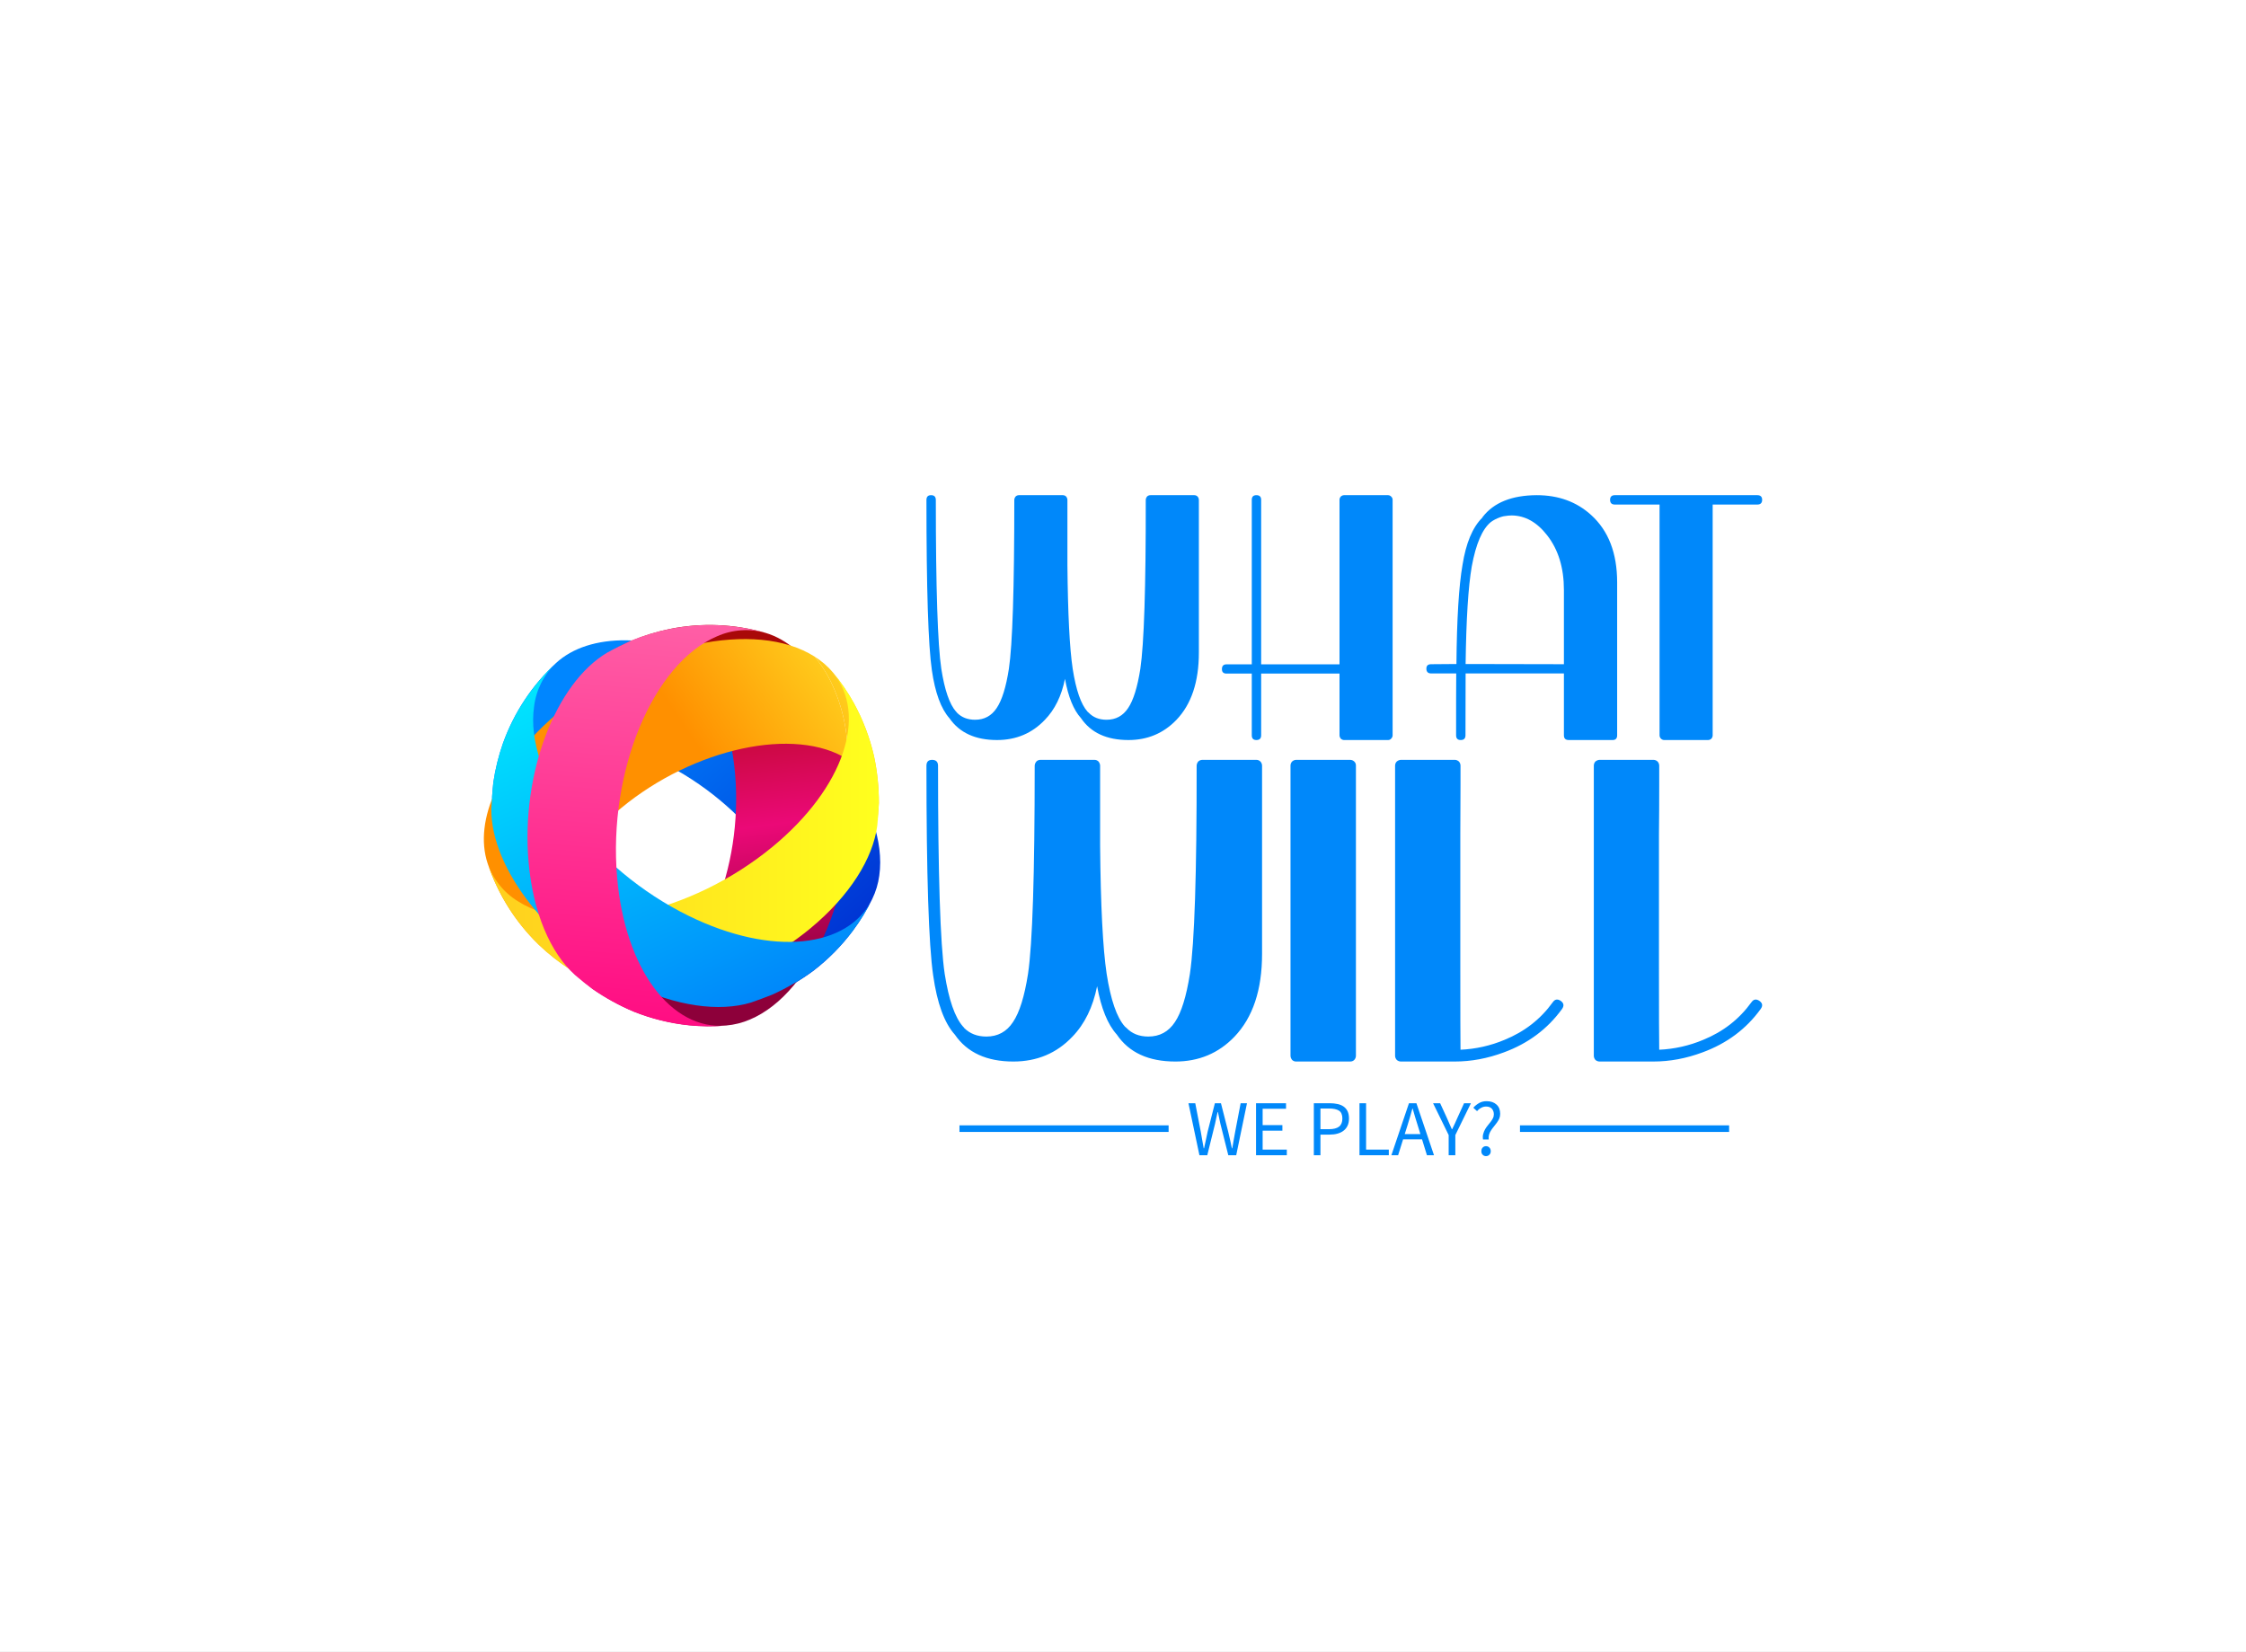
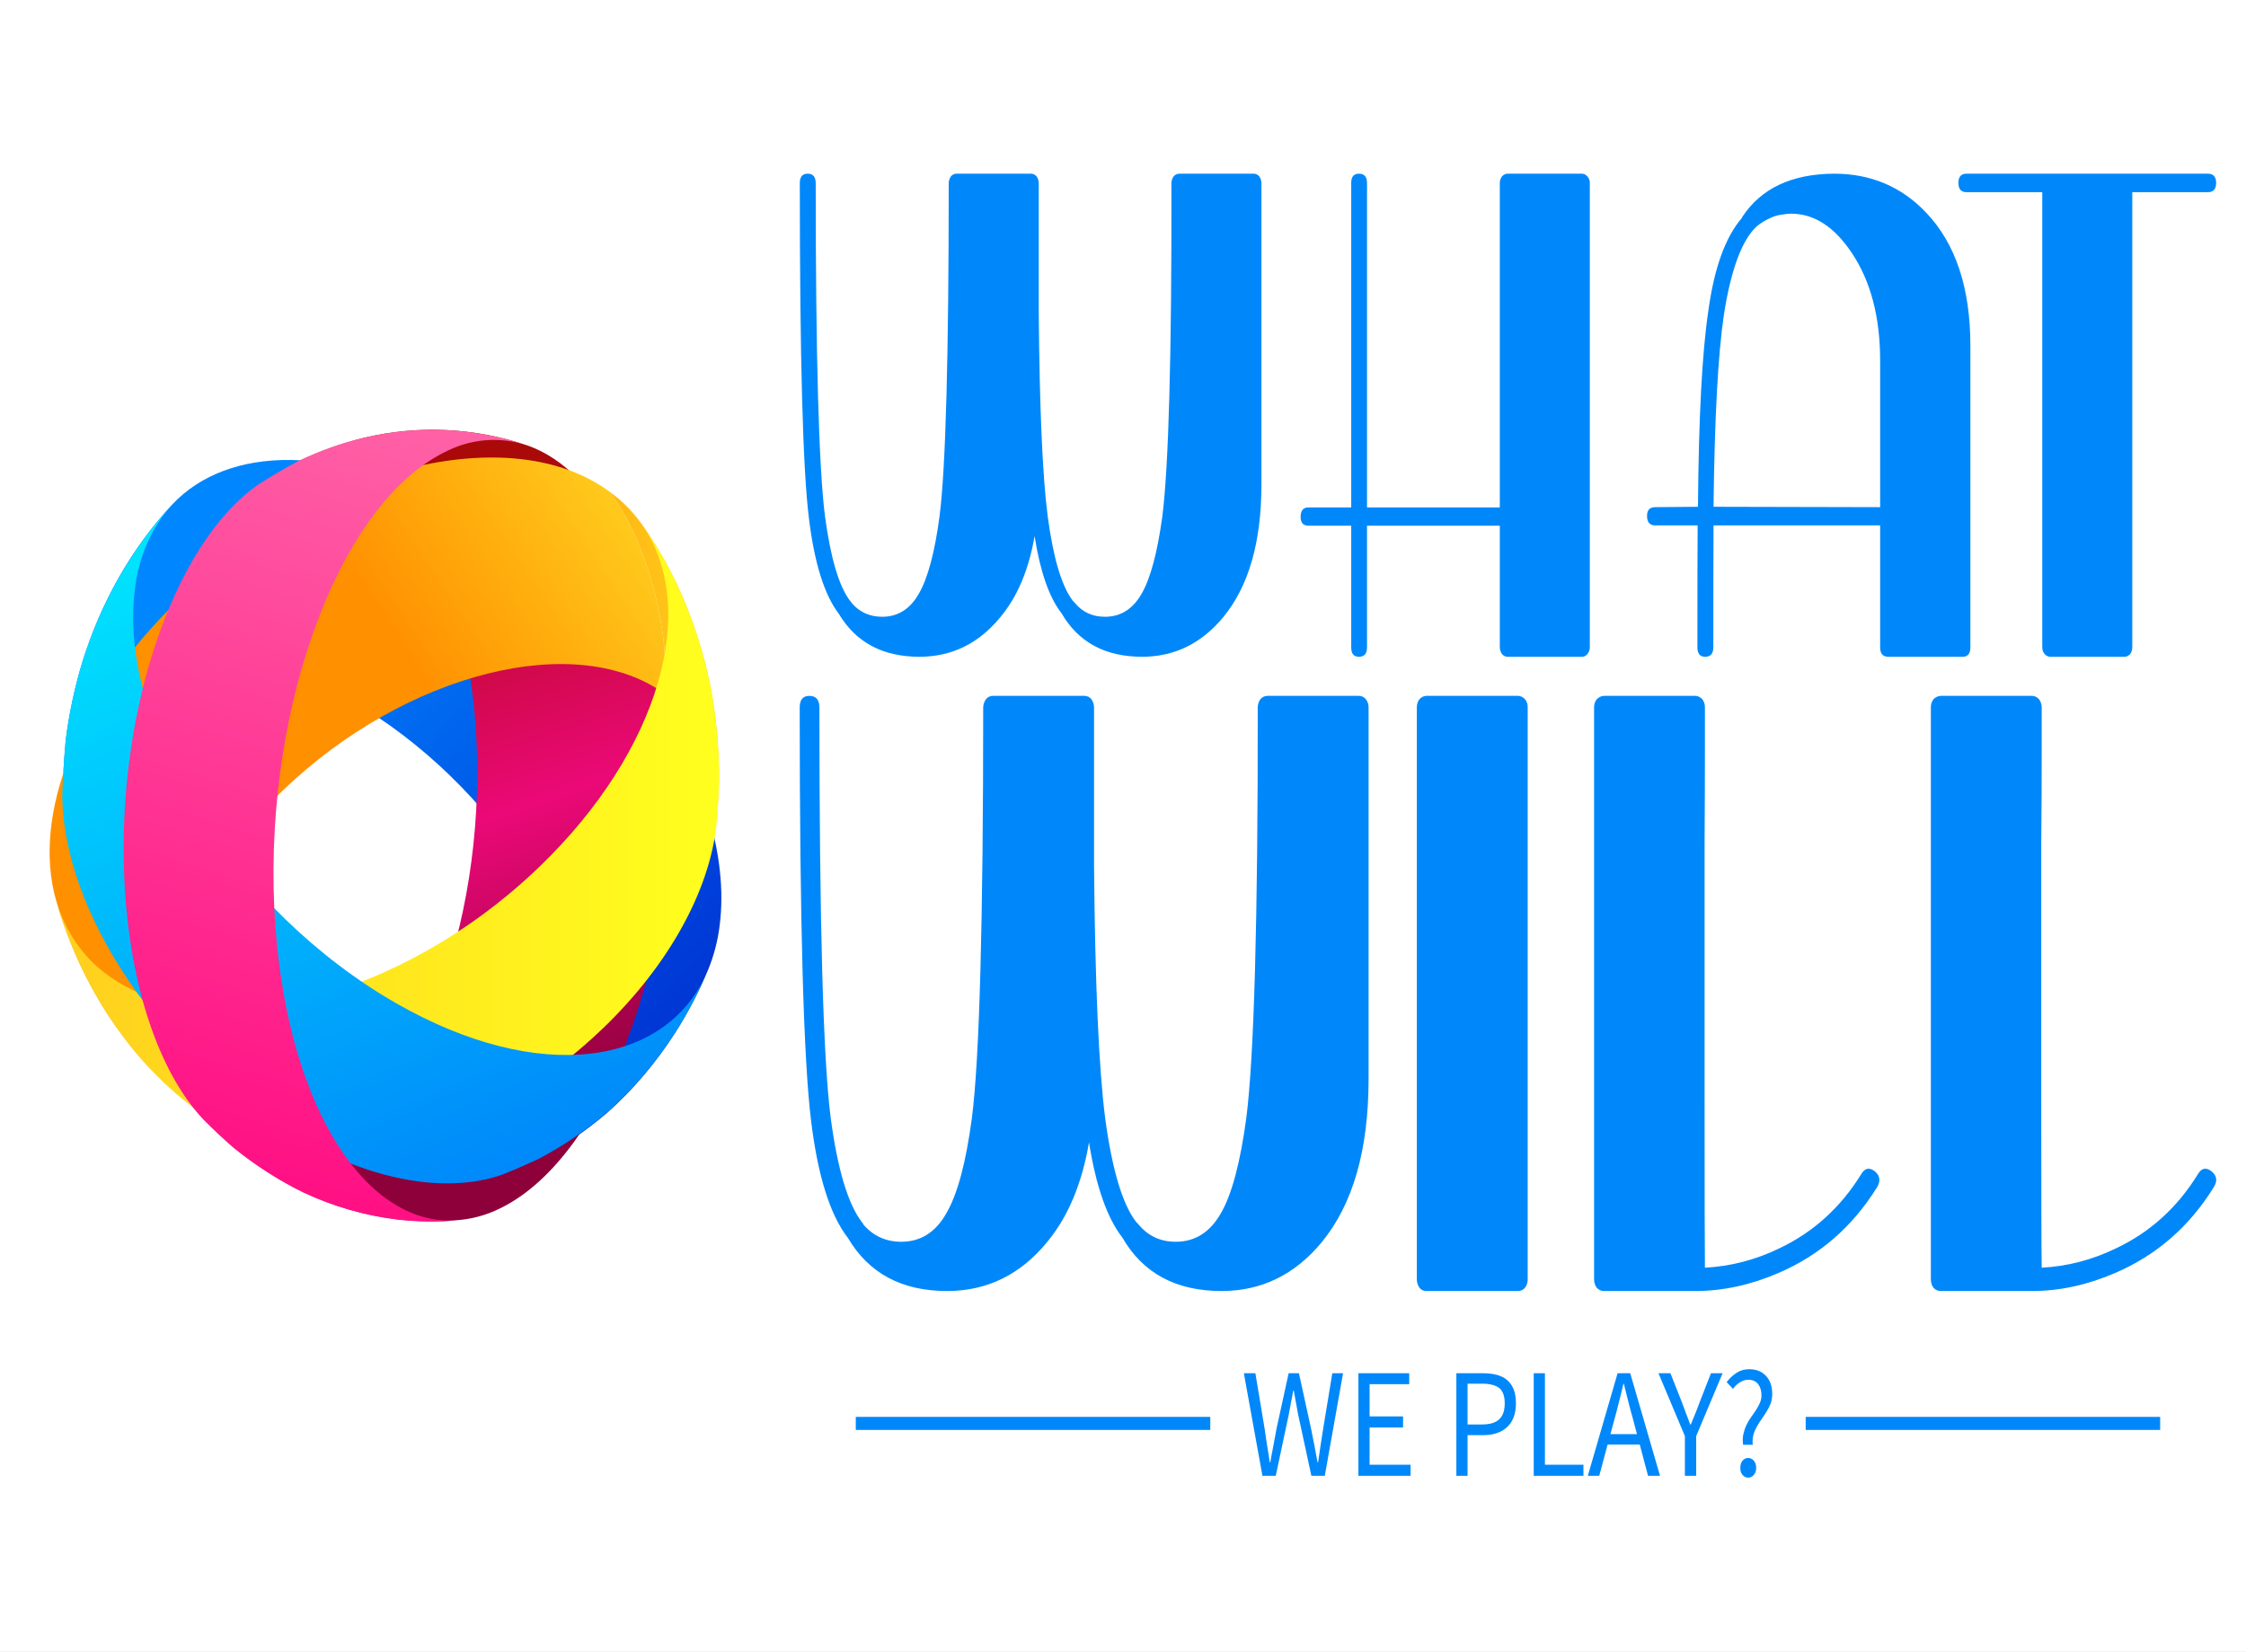
- <svg xmlns="http://www.w3.org/2000/svg" color-interpolation-filters="sRGB" style="margin:auto" version="1.0" viewBox="0 0 340 250">
-   <rect width="100%" height="100%" fill="#fff" class="background" />
-   <g fill="#0088fa" class="icon-text-wrapper icon-svg-group iconsvg">
-     <g class="iconsvg-imagesvg" transform="translate(73.245 94.618)">
-       <path fill="none" d="M0 0h60v60.764H0z" class="image-rect" />
-       <svg width="60" height="60.764" class="image-svg-svg primary" style="overflow:visible">
-         <svg viewBox="0.003 -0.006 100.151 101.425">
-           <defs>
-             <linearGradient id="a" x1="85.6" x2="28.38" y1="83.03" y2="19.83" gradientUnits="userSpaceOnUse">
-               <stop offset="0" stop-color="#0035d4" />
-               <stop offset="1" stop-color="#0086ff" />
-             </linearGradient>
-             <linearGradient id="b" x1="50.48" x2="61.59" y1="9.61" y2="92.36" gradientUnits="userSpaceOnUse">
-               <stop offset="0" stop-color="#a90908" />
-               <stop offset=".52" stop-color="#eb0977" />
-               <stop offset="1" stop-color="#8d003a" />
-             </linearGradient>
-             <linearGradient id="c" x1="89.79" x2="55.71" y1="10.89" y2="34.02" gradientUnits="userSpaceOnUse">
-               <stop offset="0" stop-color="#ffcf1e" />
-               <stop offset=".99" stop-color="#ff9000" />
-             </linearGradient>
-             <linearGradient id="d" x1="98.9" x2="64.81" y1="24.31" y2="47.43" gradientUnits="userSpaceOnUse">
-               <stop offset="0" stop-color="#ffcf1e" />
-               <stop offset=".99" stop-color="#ff9000" />
-             </linearGradient>
-             <linearGradient id="e" x1=".95" x2="99.82" y1="52.43" y2="52.43" gradientUnits="userSpaceOnUse">
-               <stop offset="0" stop-color="#ffcf1e" />
-               <stop offset="1" stop-color="#ffff1e" />
-             </linearGradient>
-             <linearGradient id="f" x1="54.93" x2="153.8" y1="480.58" y2="480.58" gradientTransform="rotate(65.66 407.613 220.537)" gradientUnits="userSpaceOnUse">
-               <stop offset="0" stop-color="#00e8fe" />
-               <stop offset="1" stop-color="#0088fa" />
-             </linearGradient>
-             <linearGradient id="g" x1="34.2" x2="43.91" y1="105" y2="-5.46" gradientUnits="userSpaceOnUse">
-               <stop offset="0" stop-color="#ff0981" />
-               <stop offset="1" stop-color="#ff62a7" />
-             </linearGradient>
-           </defs>
-           <path fill="url(#a)" d="M60.78 10.43C43 1.72 26.61 1.91 18.24 9.61a50.87 50.87 0 0 0-13.4 20.25 53.39 53.39 0 0 0-2.44 9.89C2.25 41.2 2.1 43 2 44.66c0-.35.06-.7.11-1 2.21-15.49 21.36-19.53 42.78-9s37 31.56 34.79 47.05c-1 7.05-5.52 11.73-12.17 13.75 1.62-.56 3.79-1.33 5.38-2a55.83 55.83 0 0 0 10.28-6 51.92 51.92 0 0 0 10.1-10.23 50.64 50.64 0 0 0 4.88-8 19.46 19.46 0 0 0 1.77-5.88c2.48-17.41-15.04-41.11-39.14-52.92z" />
-           <path fill="url(#b)" d="M92.39 38.95C90.72 19.22 82.13 5.26 71.22 2A50.91 50.91 0 0 0 47 1a53.21 53.21 0 0 0-9.73 3c-1.33.62-3 1.41-4.43 2.18.31-.15.63-.31.95-.44C48.16-.38 61.48 14 63.5 37.74s-8 48-22.45 54c-6.57 2.77-12.9 1.3-18-3.37 1.32 1.1 3.09 2.56 4.47 3.59a55.88 55.88 0 0 0 10.43 5.73 51.91 51.91 0 0 0 13.93 3.44 50.51 50.51 0 0 0 9.36.08 19.46 19.46 0 0 0 6-1.51c16.11-6.8 27.42-34.01 25.15-60.75z" />
-           <path fill="url(#c)" d="M91.9 33.94A41.9 41.9 0 0 0 87 13a33.43 33.43 0 0 0-3.4-5C68.74-1.49 39.93 4.71 19.23 21.8 4 34.41-2.62 49.42.95 60.22a50.86 50.86 0 0 0 12.93 20.55 53.48 53.48 0 0 0 8 6.3c1.76 1 4.15 2.35 6 3.26a21.53 21.53 0 0 1-2.57-1.39c-13.2-8.39-9-27.51 9.41-42.7s43.98-20.7 57.18-12.3z" />
-           <path fill="url(#d)" d="M87 13a41.9 41.9 0 0 1 4.9 20.94c6 3.82 8.41 9.87 7.51 16.75.15-1.71.35-4 .41-5.72a55.8 55.8 0 0 0-1.23-11.84 51.91 51.91 0 0 0-5.1-13.41A50.65 50.65 0 0 0 88.22 12a19.49 19.49 0 0 0-4.63-4A33.43 33.43 0 0 1 87 13z" />
-           <path fill="url(#e)" d="M93.48 19.73a52.1 52.1 0 0 1 5.1 13.41A57.11 57.11 0 0 1 99.82 45c-.09 1.72-.22 4-.41 5.72-1.08 8.24-6.9 17.68-16.91 25.95-17.26 14.26-40.89 20-54.64 13.69-1.82-.92-4.22-2.22-6-3.26a53.18 53.18 0 0 1-8-6.3 51.22 51.22 0 0 1-9.14-11.98 50.68 50.68 0 0 1-3.77-8.6 18 18 0 0 0 7.71 9.62C23.5 79.28 52.32 73.08 73 56c18.14-15 24-33.33 15.22-44a51.75 51.75 0 0 1 5.26 7.73z" />
-           <path fill="url(#f)" d="M93.27 77.23a52.05 52.05 0 0 1-10.11 10.18 57.16 57.16 0 0 1-10.28 6c-1.6.63-3.74 1.45-5.38 2-8 2.41-18.94 1-30.61-4.71-20.11-9.85-35.07-29-35-44.14.09-2 .28-4.76.51-6.79a53.17 53.17 0 0 1 2.44-9.89A51.18 51.18 0 0 1 12 16.59a50.59 50.59 0 0 1 6.29-7 18 18 0 0 0-5.59 11C10.17 38 27.7 61.71 51.8 73.52c21.11 10.34 40.26 8.14 46.36-4.28a51.73 51.73 0 0 1-4.89 7.99z" />
-           <path fill="url(#g)" d="M51.82 101.17a52.05 52.05 0 0 1-13.93-3.44A57.17 57.17 0 0 1 27.46 92c-1.36-1-3.17-2.46-4.47-3.59-6.15-5.58-10.6-15.73-11.7-28.68C9.4 37.42 18.14 14.74 31.14 7c1.8-1 4.22-2.21 6.08-3.06A53.05 53.05 0 0 1 47 1a51.14 51.14 0 0 1 15-.76A50.5 50.5 0 0 1 71.22 2a18 18 0 0 0-12.3.86C42.71 9.73 31.4 36.95 33.67 63.69c2 23.42 13.73 38.71 27.51 37.55a51.59 51.59 0 0 1-9.36-.07z" />
-         </svg>
-       </svg>
-     </g>
-     <g>
-       <g class="tp-name iconsvg-namesvg" data-gra="path-name">
-         <path d="M170.825 112.037c2.89 0 5.31-1.02 7.26-3.05 2.26-2.36 3.4-5.75 3.4-10.18v-23.11c0-.2-.07-.38-.2-.53-.14-.13-.3-.2-.5-.2h-6.62c-.21 0-.39.07-.52.2-.13.17-.2.34-.2.53.02 13.24-.26 21.76-.82 25.56-.44 2.78-1.05 4.76-1.85 5.94-.78 1.18-1.87 1.77-3.27 1.77-1.12 0-2.02-.36-2.7-1.07-.05-.05-.11-.1-.17-.15-1-1.12-1.75-3.28-2.25-6.49-.47-3.13-.73-8.37-.8-15.73v-9.83a.8.8 0 0 0-.2-.53c-.13-.13-.3-.2-.5-.2h-6.64c-.2 0-.36.07-.5.2-.13.17-.2.34-.2.53 0 13.36-.27 21.88-.82 25.56-.43 2.78-1.05 4.76-1.85 5.94-.78 1.18-1.87 1.77-3.27 1.77-1.11 0-2.02-.35-2.72-1.05a.404.404 0 0 0-.15-.17c-1-1.13-1.74-3.3-2.24-6.49-.55-3.68-.83-12.2-.83-25.56 0-.49-.24-.73-.72-.73-.47 0-.7.24-.7.73 0 13.43.27 22.01.82 25.76.49 3.41 1.38 5.84 2.67 7.29 1.52 2.19 3.92 3.29 7.19 3.29 2.9 0 5.31-1.02 7.24-3.05 1.52-1.56 2.53-3.63 3.05-6.21.5 2.73 1.3 4.71 2.42 5.94 1.5 2.21 3.89 3.32 7.19 3.32Zm20.09-11.46v-24.91c0-.46-.24-.7-.72-.7-.47 0-.7.24-.7.7v24.91h-3.82c-.47 0-.7.24-.7.73 0 .45.23.67.7.67h3.82v9.34c0 .48.23.72.7.72.48 0 .72-.24.72-.72v-9.34h11.86v9.34c0 .18.07.35.2.52.15.13.31.2.5.2h6.64c.2 0 .36-.07.47-.2.15-.15.23-.32.23-.52v-35.65c0-.2-.08-.37-.23-.5a.65.65 0 0 0-.47-.2h-6.64c-.19 0-.35.07-.5.2-.13.15-.2.32-.2.5v24.91Zm31.88-14.82c.63-3.43 1.6-5.67 2.89-6.72.02 0 .03-.01.03-.02.36-.27.81-.5 1.35-.7.15-.05.25-.09.32-.1.18-.05.31-.08.38-.08.38-.06.73-.1 1.04-.1h.05c2.03.02 3.81 1.02 5.35 3 1.69 2.16 2.54 4.92 2.54 8.28v11.24l-14.88-.03c.09-6.79.4-11.71.93-14.77Zm-6.14 16.2h3.79c-.02 1.91-.02 5.03-.02 9.36 0 .48.23.72.7.72.48 0 .72-.24.72-.72 0-4.33.01-7.45.02-9.36h14.88v9.36c0 .48.24.72.73.72h6.64c.46 0 .69-.24.69-.72v-23.14c0-4.43-1.31-7.83-3.94-10.21-2.2-2-4.94-3-8.24-3-3.77.02-6.5 1.12-8.18 3.3 0 .01-.01.03-.03.05 0 .03-.01.05-.02.05-1.49 1.48-2.48 3.87-3 7.16-.55 3.15-.86 8.15-.92 15l-3.82.03c-.49 0-.73.22-.73.67 0 .48.24.73.73.73Zm42.41 9.88c.13-.15.2-.32.2-.52v-34.93h6.76c.48 0 .73-.24.73-.72 0-.46-.25-.7-.73-.7h-21.57c-.48 0-.72.24-.72.7 0 .48.24.72.72.72h6.77v34.93c0 .2.07.37.22.52.14.13.3.2.5.2h6.62c.18 0 .35-.07.5-.2Z" />
-         <path d="M177.92 160.71c3.56 0 6.546-1.251 8.946-3.752 2.793-2.915 4.185-7.09 4.185-12.545v-28.479a.915.915 0 0 0-.252-.645.836.836 0 0 0-.616-.252h-8.148a.89.89 0 0 0-.645.252 1.03 1.03 0 0 0-.242.645c.02 16.317-.323 26.815-1.019 31.494-.534 3.419-1.29 5.86-2.269 7.311-.968 1.463-2.31 2.189-4.034 2.189-1.371 0-2.48-.444-3.317-1.321-.06-.06-.142-.121-.222-.192-1.23-1.372-2.148-4.034-2.763-7.987-.575-3.862-.908-10.316-.989-19.382v-12.112c0-.222-.08-.444-.242-.645a.853.853 0 0 0-.615-.252H157.5a.836.836 0 0 0-.616.252c-.16.201-.252.423-.252.645 0 16.458-.332 26.956-1.008 31.494-.535 3.419-1.291 5.86-2.28 7.311-.957 1.463-2.309 2.189-4.023 2.189-1.382 0-2.49-.434-3.358-1.291a.734.734 0 0 0-.182-.222c-1.23-1.392-2.158-4.054-2.773-7.987-.676-4.538-1.008-15.036-1.008-31.494 0-.595-.303-.897-.898-.897-.575 0-.857.302-.857.897 0 16.549.343 27.127 1.019 31.736.595 4.205 1.684 7.2 3.287 8.975 1.866 2.713 4.82 4.064 8.854 4.064 3.57 0 6.545-1.25 8.925-3.751 1.866-1.926 3.116-4.478 3.751-7.654.616 3.358 1.604 5.798 2.975 7.311 1.846 2.733 4.8 4.094 8.865 4.094Zm26.473-45.673h-8.179a.925.925 0 0 0-.615.252.914.914 0 0 0-.242.615v43.918c0 .222.08.434.242.645a.844.844 0 0 0 .615.242h8.179c.252 0 .453-.08.615-.242a.932.932 0 0 0 .252-.645v-43.918a.799.799 0 0 0-.252-.615.906.906 0 0 0-.615-.252Zm31.897 36.506c-.494-.343-.908-.283-1.23.191-1.846 2.562-4.276 4.457-7.292 5.688a19.463 19.463 0 0 1-6.676 1.502c-.02-1.512-.03-5.677-.03-12.484V126.3c.02-2.5.03-4.982.03-7.442v-2.955a.914.914 0 0 0-.242-.615c-.191-.162-.393-.252-.615-.252h-8.148c-.232 0-.444.09-.645.252a.879.879 0 0 0-.253.615v43.918c0 .242.081.454.253.645a.933.933 0 0 0 .645.242h8.148c2.481 0 4.952-.464 7.412-1.381 3.691-1.352 6.626-3.55 8.824-6.585.323-.474.262-.868-.181-1.2Zm30.072 0c-.494-.343-.898-.283-1.23.191-1.846 2.562-4.276 4.457-7.292 5.688a19.408 19.408 0 0 1-6.666 1.502c-.03-1.512-.04-5.677-.04-12.484V126.3c.03-2.5.04-4.982.04-7.442v-2.955a.925.925 0 0 0-.252-.615.906.906 0 0 0-.615-.252h-8.148c-.222 0-.444.09-.645.252a.914.914 0 0 0-.242.615v43.918c0 .242.08.454.242.645a.951.951 0 0 0 .645.242h8.148c2.481 0 4.952-.464 7.412-1.381 3.691-1.352 6.636-3.55 8.824-6.585.333-.474.273-.868-.181-1.2Z" data-gra="path-name-1" />
+ <svg xmlns="http://www.w3.org/2000/svg" width="340" height="250" version="1.0">
+   <g class="layer">
+     <rect class="background" fill="#fff" height="100%" id="svg_17" transform="matrix(1, 0, 0, 1, 0, 0)" width="100%" />
+     <g class="icon-text-wrapper icon-svg-group iconsvg" fill="#0088fa" id="svg_18" transform="translate(6.245, 24.97) scale(1.26385, 1.32437) translate(-6.245, -24.97) translate(266.757, 175.03) matrix(1.34106, 0, 0, 1.48971, -357.738, -260.743)">
+       <g class="iconsvg-imagesvg" id="svg_19" transform="translate(73.245 94.618)">
+         <path class="image-rect" d="m0,0l60,0l0,60.76l-60,0l0,-60.76z" fill="none" id="svg_20" />
+         <g id="svg_8">
+           <svg class="image-svg-svg primary" height="60.76" id="svg_21" width="60">
+             <g id="svg_16">
+               <svg id="svg_22" viewBox="0.003 -0.006 100.151 101.425">
+                 <defs>
+                   <linearGradient id="svg_15" x1="0.85" x2="0.27" y1="0.86" y2="0.17">
+                     <stop offset="0" stop-color="#0035d4" />
+                     <stop offset="1" stop-color="#0086ff" />
+                   </linearGradient>
+                   <linearGradient id="svg_14" x1="0.39" x2="0.55" y1="0.09" y2="0.91">
+                     <stop offset="0" stop-color="#a90908" />
+                     <stop offset="0.52" stop-color="#eb0977" />
+                     <stop offset="1" stop-color="#8d003a" />
+                   </linearGradient>
+                   <linearGradient id="svg_13" x1="0.98" x2="0.61" y1="0.08" y2="0.35">
+                     <stop offset="0" stop-color="#ffcf1e" />
+                     <stop offset="0.99" stop-color="#ff9000" />
+                   </linearGradient>
+                   <linearGradient id="svg_12" x1="0.94" x2="-1.16" y1="0.38" y2="0.92">
+                     <stop offset="0" stop-color="#ffcf1e" />
+                     <stop offset="0.99" stop-color="#ff9000" />
+                   </linearGradient>
+                   <linearGradient id="svg_11" x1="0" x2="1" y1="0.5" y2="0.5">
+                     <stop offset="0" stop-color="#ffcf1e" />
+                     <stop offset="1" stop-color="#ffff1e" />
+                   </linearGradient>
+                   <linearGradient id="svg_10" x1="0.24" x2="0.67" y1="-0.04" y2="1">
+                     <stop offset="0" stop-color="#00e8fe" />
+                     <stop offset="1" stop-color="#0088fa" />
+                   </linearGradient>
+                   <linearGradient id="svg_9" x1="0.38" x2="0.55" y1="1.04" y2="-0.05">
+                     <stop offset="0" stop-color="#ff0981" />
+                     <stop offset="1" stop-color="#ff62a7" />
+                   </linearGradient>
+                 </defs>
+                 <path d="m60.78,10.43c-17.78,-8.71 -34.17,-8.52 -42.54,-0.82a50.87,50.87 0 0 0 -13.4,20.25a53.39,53.39 0 0 0 -2.44,9.89c-0.15,1.45 -0.3,3.25 -0.4,4.91c0,-0.35 0.06,-0.7 0.11,-1c2.21,-15.49 21.36,-19.53 42.78,-9s37,31.56 34.79,47.05c-1,7.05 -5.52,11.73 -12.17,13.75c1.62,-0.56 3.79,-1.33 5.38,-2a55.83,55.83 0 0 0 10.28,-6a51.92,51.92 0 0 0 10.1,-10.23a50.64,50.64 0 0 0 4.88,-8a19.46,19.46 0 0 0 1.77,-5.88c2.48,-17.41 -15.04,-41.11 -39.14,-52.92z" fill="url(#svg_15)" id="svg_23" />
+                 <path d="m92.39,38.95c-1.67,-19.73 -10.26,-33.69 -21.17,-36.95a50.91,50.91 0 0 0 -24.22,-1a53.21,53.21 0 0 0 -9.73,3c-1.33,0.62 -3,1.41 -4.43,2.18c0.31,-0.15 0.63,-0.31 0.95,-0.44c14.37,-6.12 27.69,8.26 29.71,32s-8,48 -22.45,54c-6.57,2.77 -12.9,1.3 -18,-3.37c1.32,1.1 3.09,2.56 4.47,3.59a55.88,55.88 0 0 0 10.43,5.73a51.91,51.91 0 0 0 13.93,3.44a50.51,50.51 0 0 0 9.36,0.08a19.46,19.46 0 0 0 6,-1.51c16.11,-6.8 27.42,-34.01 25.15,-60.75z" fill="url(#svg_14)" id="svg_24" />
+                 <path d="m91.9,33.94a41.9,41.9 0 0 0 -4.9,-20.94a33.43,33.43 0 0 0 -3.4,-5c-14.86,-9.49 -43.67,-3.29 -64.37,13.8c-15.23,12.61 -21.85,27.62 -18.28,38.42a50.86,50.86 0 0 0 12.93,20.55a53.48,53.48 0 0 0 8,6.3c1.76,1 4.15,2.35 6,3.26a21.53,21.53 0 0 1 -2.57,-1.39c-13.2,-8.39 -9,-27.51 9.41,-42.7s43.98,-20.7 57.18,-12.3z" fill="url(#svg_13)" id="svg_25" />
+                 <path d="m87,13a41.9,41.9 0 0 1 4.9,20.94c6,3.82 8.41,9.87 7.51,16.75c0.15,-1.71 0.35,-4 0.41,-5.72a55.8,55.8 0 0 0 -1.23,-11.84a51.91,51.91 0 0 0 -5.1,-13.41a50.65,50.65 0 0 0 -5.27,-7.72a19.49,19.49 0 0 0 -4.63,-4a33.43,33.43 0 0 1 3.41,5z" fill="url(#svg_12)" id="svg_26" />
+                 <path d="m93.48,19.73a52.1,52.1 0 0 1 5.1,13.41a57.11,57.11 0 0 1 1.24,11.86c-0.09,1.72 -0.22,4 -0.41,5.72c-1.08,8.24 -6.9,17.68 -16.91,25.95c-17.26,14.26 -40.89,20 -54.64,13.69c-1.82,-0.92 -4.22,-2.22 -6,-3.26a53.18,53.18 0 0 1 -8,-6.3a51.22,51.22 0 0 1 -9.14,-11.98a50.68,50.68 0 0 1 -3.77,-8.6a18,18 0 0 0 7.71,9.62c14.84,9.44 43.66,3.24 64.34,-13.84c18.14,-15 24,-33.33 15.22,-44a51.75,51.75 0 0 1 5.26,7.73z" fill="url(#svg_11)" id="svg_27" />
+                 <path d="m93.27,77.23a52.05,52.05 0 0 1 -10.11,10.18a57.16,57.16 0 0 1 -10.28,6c-1.6,0.63 -3.74,1.45 -5.38,2c-8,2.41 -18.94,1 -30.61,-4.71c-20.11,-9.85 -35.07,-29 -35,-44.14c0.09,-2 0.28,-4.76 0.51,-6.79a53.17,53.17 0 0 1 2.44,-9.89a51.18,51.18 0 0 1 7.16,-13.29a50.59,50.59 0 0 1 6.29,-7a18,18 0 0 0 -5.59,11c-2.53,17.41 15,41.12 39.1,52.93c21.11,10.34 40.26,8.14 46.36,-4.28a51.73,51.73 0 0 1 -4.89,7.99z" fill="url(#svg_10)" id="svg_28" />
+                 <path d="m51.82,101.17a52.05,52.05 0 0 1 -13.93,-3.44a57.17,57.17 0 0 1 -10.43,-5.73c-1.36,-1 -3.17,-2.46 -4.47,-3.59c-6.15,-5.58 -10.6,-15.73 -11.7,-28.68c-1.89,-22.31 6.85,-44.99 19.85,-52.73c1.8,-1 4.22,-2.21 6.08,-3.06a53.05,53.05 0 0 1 9.78,-2.94a51.14,51.14 0 0 1 15,-0.76a50.5,50.5 0 0 1 9.22,1.76a18,18 0 0 0 -12.3,0.86c-16.21,6.87 -27.52,34.09 -25.25,60.83c2,23.42 13.73,38.71 27.51,37.55a51.59,51.59 0 0 1 -9.36,-0.07z" fill="url(#svg_9)" id="svg_29" />
+               </svg>
+             </g>
+           </svg>
+         </g>
      </g>
-       <g class="tp-slogan iconsvg-slogansvg" data-gra="path-slogan">
-         <path d="M145.245 170.37h31.66v1h-31.66zM230.095 170.37h31.66v1h-31.66zM179.909 167.023l1.66 7.87h1.19l1.17-4.74c.06-.3.13-.6.19-.89.07-.3.14-.59.2-.9h.05c.06.31.13.6.19.9.06.29.12.59.19.89l1.19 4.74h1.2l1.63-7.87h-.96l-.82 4.28c-.08.43-.16.85-.23 1.27-.07.42-.15.84-.22 1.28h-.05c-.09-.44-.19-.86-.28-1.29-.1-.42-.2-.84-.29-1.26l-1.09-4.28h-.92l-1.09 4.28c-.09.43-.18.85-.27 1.27-.1.42-.19.84-.28 1.28h-.05c-.07-.44-.15-.86-.23-1.28-.08-.41-.15-.84-.22-1.27l-.83-4.28Zm10.23 0v7.87h4.66v-.85h-3.66v-2.86h2.99v-.85h-2.99v-2.47h3.54v-.84Zm8.75 0v7.87h1v-3.12h1.41c.43 0 .83-.05 1.18-.15.36-.1.67-.25.92-.45.26-.2.46-.45.6-.76.14-.3.21-.66.21-1.08 0-.43-.07-.79-.21-1.09-.14-.29-.34-.53-.59-.71-.25-.18-.56-.31-.92-.39-.36-.08-.76-.12-1.19-.12Zm2.29 3.93h-1.29v-3.13h1.29c.68 0 1.19.11 1.53.33.33.22.5.62.5 1.18 0 .56-.17.97-.5 1.23-.33.26-.84.39-1.53.39Zm4.62-3.93v7.87h4.44v-.85h-3.44v-7.02Zm9.22 4.67h-2.37l.38-1.2c.14-.44.28-.88.4-1.32.13-.43.26-.88.38-1.34h.04c.13.46.26.91.39 1.34.13.44.26.88.41 1.32Zm.25.8.74 2.4h1.07l-2.66-7.87h-1.13l-2.66 7.87h1.02l.75-2.4Zm4.03-.65v3.05h1.01v-3.05l2.36-4.82h-1.04l-1.01 2.22c-.12.29-.25.57-.38.85-.14.28-.27.57-.41.86h-.05c-.13-.29-.26-.58-.38-.86s-.25-.56-.37-.85l-1.02-2.22h-1.07Zm5.2.67h.86c-.03-.28-.01-.53.06-.76.07-.23.18-.44.31-.64s.27-.39.43-.58c.16-.19.3-.38.44-.57.14-.19.26-.4.36-.61.09-.22.14-.46.14-.72 0-.6-.18-1.07-.56-1.41-.37-.34-.87-.51-1.49-.51-.43 0-.81.09-1.14.28-.33.19-.62.42-.88.71l.57.52c.18-.22.39-.39.63-.51.23-.13.48-.19.75-.19.38 0 .67.12.87.34.19.23.29.51.29.83 0 .21-.04.41-.14.6-.09.18-.2.36-.34.54-.13.18-.28.36-.44.55-.15.18-.29.38-.41.59-.12.21-.21.45-.28.7-.07.25-.08.53-.03.84Zm-.25 1.78c0 .22.06.39.2.53s.3.21.5.21.37-.07.51-.21c.14-.14.21-.31.21-.53 0-.23-.07-.42-.21-.56a.694.694 0 0 0-.51-.21c-.2 0-.36.07-.5.21-.14.14-.2.33-.2.56Z" />
+       <g id="svg_30">
+         <g class="tp-name iconsvg-namesvg" data-gra="path-name" id="svg_31">
+           <path d="m170.82,112.04c2.89,0 5.31,-1.02 7.26,-3.05c2.26,-2.36 3.4,-5.75 3.4,-10.18l0,-23.11c0,-0.2 -0.07,-0.38 -0.2,-0.53c-0.13,-0.13 -0.3,-0.2 -0.5,-0.2l-6.62,0c-0.21,0 -0.38,0.07 -0.52,0.2c-0.13,0.17 -0.2,0.34 -0.2,0.53c0.03,13.24 -0.25,21.76 -0.81,25.56c-0.44,2.78 -1.06,4.76 -1.85,5.94c-0.78,1.18 -1.87,1.77 -3.28,1.77c-1.12,0 -2.02,-0.36 -2.69,-1.07c-0.06,-0.05 -0.12,-0.1 -0.17,-0.15c-1,-1.12 -1.75,-3.28 -2.25,-6.49c-0.47,-3.13 -0.73,-8.37 -0.8,-15.73l0,-9.83a0.8,0.8 0 0 0 -0.2,-0.53c-0.13,-0.13 -0.3,-0.2 -0.5,-0.2l-6.64,0c-0.2,0 -0.36,0.07 -0.5,0.2c-0.13,0.17 -0.2,0.34 -0.2,0.53c0,13.36 -0.27,21.88 -0.82,25.56c-0.43,2.78 -1.05,4.76 -1.85,5.94c-0.78,1.18 -1.87,1.77 -3.27,1.77c-1.11,0 -2.02,-0.35 -2.72,-1.05a0.4,0.4 0 0 0 -0.15,-0.17c-1,-1.13 -1.74,-3.3 -2.24,-6.49c-0.55,-3.68 -0.83,-12.2 -0.83,-25.56c0,-0.49 -0.24,-0.73 -0.72,-0.73c-0.47,0 -0.7,0.24 -0.7,0.73c0,13.43 0.27,22.01 0.82,25.76c0.49,3.41 1.38,5.84 2.67,7.29c1.52,2.19 3.92,3.29 7.19,3.29c2.9,0 5.31,-1.02 7.24,-3.05c1.52,-1.56 2.53,-3.63 3.05,-6.21c0.5,2.73 1.3,4.71 2.42,5.94c1.5,2.21 3.89,3.32 7.19,3.32l-0.01,0zm20.09,-11.46l0,-24.91c0,-0.46 -0.24,-0.7 -0.72,-0.7c-0.47,0 -0.69,0.24 -0.69,0.7l0,24.91l-3.82,0c-0.47,0 -0.7,0.24 -0.7,0.73c0,0.45 0.23,0.67 0.7,0.67l3.82,0l0,9.34c0,0.48 0.22,0.72 0.69,0.72c0.48,0 0.72,-0.24 0.72,-0.72l0,-9.34l11.86,0l0,9.34c0,0.18 0.07,0.35 0.2,0.52c0.15,0.13 0.31,0.2 0.5,0.2l6.64,0c0.2,0 0.36,-0.07 0.47,-0.2c0.15,-0.15 0.23,-0.32 0.23,-0.52l0,-35.65c0,-0.2 -0.08,-0.37 -0.23,-0.5a0.65,0.65 0 0 0 -0.47,-0.2l-6.64,0c-0.19,0 -0.35,0.07 -0.5,0.2c-0.13,0.15 -0.2,0.32 -0.2,0.5l0,24.91l-11.86,0zm31.88,-14.82c0.63,-3.43 1.6,-5.67 2.89,-6.72c0.02,0 0.03,-0.01 0.03,-0.02c0.36,-0.27 0.81,-0.5 1.35,-0.7c0.15,-0.05 0.25,-0.09 0.32,-0.1c0.18,-0.05 0.31,-0.08 0.38,-0.08c0.38,-0.06 0.73,-0.1 1.04,-0.1l0.05,0c2.03,0.02 3.81,1.02 5.35,3c1.69,2.16 2.54,4.92 2.54,8.28l0,11.24l-14.88,-0.03c0.09,-6.79 0.4,-11.71 0.93,-14.77zm-6.13,16.2l3.78,0c-0.02,1.91 -0.02,5.03 -0.02,9.36c0,0.48 0.23,0.72 0.7,0.72c0.48,0 0.72,-0.24 0.72,-0.72c0,-4.33 0.01,-7.45 0.02,-9.36l14.88,0l0,9.36c0,0.48 0.24,0.72 0.73,0.72l6.64,0c0.46,0 0.69,-0.24 0.69,-0.72l0,-23.14c0,-4.43 -1.31,-7.83 -3.94,-10.21c-2.2,-2 -4.94,-3 -8.24,-3c-3.77,0.02 -6.5,1.12 -8.18,3.3c0,0.01 -0.01,0.03 -0.03,0.05c0,0.03 -0.01,0.05 -0.02,0.05c-1.49,1.48 -2.48,3.87 -3,7.16c-0.55,3.15 -0.86,8.15 -0.92,15l-3.82,0.03c-0.49,0 -0.73,0.22 -0.73,0.67c0,0.48 0.24,0.73 0.73,0.73l0.01,0zm42.4,9.88c0.13,-0.15 0.2,-0.32 0.2,-0.52l0,-34.93l6.76,0c0.48,0 0.73,-0.24 0.73,-0.72c0,-0.46 -0.25,-0.7 -0.73,-0.7l-21.57,0c-0.48,0 -0.72,0.24 -0.72,0.7c0,0.48 0.24,0.72 0.72,0.72l6.77,0l0,34.93c0,0.2 0.07,0.37 0.22,0.52c0.14,0.13 0.31,0.2 0.5,0.2l6.62,0c0.19,0 0.36,-0.07 0.5,-0.2z" id="svg_32" />
+           <path d="m177.92,160.71c3.56,0 6.55,-1.25 8.95,-3.75c2.79,-2.92 4.18,-7.09 4.18,-12.55l0,-28.48a0.92,0.92 0 0 0 -0.25,-0.64a0.84,0.84 0 0 0 -0.62,-0.25l-8.15,0a0.89,0.89 0 0 0 -0.64,0.25a1.03,1.03 0 0 0 -0.24,0.64c0.02,16.32 -0.33,26.82 -1.02,31.5c-0.54,3.42 -1.29,5.86 -2.27,7.31c-0.97,1.46 -2.31,2.19 -4.03,2.19c-1.38,0 -2.48,-0.45 -3.32,-1.32c-0.06,-0.06 -0.14,-0.12 -0.22,-0.2c-1.23,-1.37 -2.15,-4.03 -2.77,-7.98c-0.57,-3.86 -0.9,-10.32 -0.99,-19.38l0,-12.12c0,-0.22 -0.08,-0.44 -0.24,-0.64a0.85,0.85 0 0 0 -0.61,-0.25l-8.18,0a0.84,0.84 0 0 0 -0.62,0.25c-0.16,0.2 -0.25,0.42 -0.25,0.64c0,16.46 -0.33,26.96 -1.01,31.5c-0.53,3.42 -1.29,5.86 -2.28,7.31c-0.95,1.46 -2.31,2.19 -4.02,2.19c-1.38,0 -2.49,-0.44 -3.36,-1.29a0.73,0.73 0 0 0 -0.18,-0.23c-1.23,-1.39 -2.16,-4.05 -2.77,-7.98c-0.68,-4.54 -1.01,-15.04 -1.01,-31.5c0,-0.59 -0.3,-0.89 -0.9,-0.89c-0.57,0 -0.86,0.3 -0.86,0.89c0,16.55 0.35,27.13 1.02,31.74c0.6,4.21 1.69,7.2 3.29,8.97c1.87,2.72 4.82,4.07 8.85,4.07c3.57,0 6.55,-1.25 8.93,-3.75c1.87,-1.93 3.12,-4.48 3.75,-7.66c0.62,3.36 1.61,5.8 2.98,7.31c1.84,2.74 4.8,4.1 8.86,4.1zm26.47,-45.67l-8.18,0a0.93,0.93 0 0 0 -0.61,0.25a0.91,0.91 0 0 0 -0.24,0.61l0,43.92c0,0.22 0.08,0.44 0.24,0.65a0.84,0.84 0 0 0 0.61,0.24l8.18,0c0.25,0 0.46,-0.08 0.62,-0.24a0.93,0.93 0 0 0 0.25,-0.65l0,-43.92a0.8,0.8 0 0 0 -0.25,-0.61a0.91,0.91 0 0 0 -0.62,-0.25zm31.9,36.5c-0.49,-0.34 -0.91,-0.28 -1.23,0.19c-1.85,2.57 -4.28,4.46 -7.29,5.69a19.46,19.46 0 0 1 -6.68,1.5c-0.02,-1.51 -0.03,-5.67 -0.03,-12.48l0,-20.14c0.02,-2.5 0.03,-4.98 0.03,-7.44l0,-2.96a0.91,0.91 0 0 0 -0.24,-0.61c-0.19,-0.16 -0.39,-0.25 -0.62,-0.25l-8.14,0c-0.24,0 -0.45,0.09 -0.65,0.25a0.88,0.88 0 0 0 -0.25,0.61l0,43.92c0,0.24 0.08,0.46 0.25,0.65a0.93,0.93 0 0 0 0.65,0.24l8.14,0c2.49,0 4.96,-0.47 7.42,-1.38c3.69,-1.36 6.62,-3.55 8.82,-6.59c0.32,-0.47 0.26,-0.87 -0.18,-1.2zm30.07,0c-0.49,-0.34 -0.9,-0.28 -1.23,0.19c-1.84,2.57 -4.27,4.46 -7.29,5.69a19.41,19.41 0 0 1 -6.67,1.5c-0.03,-1.51 -0.04,-5.67 -0.04,-12.48l0,-20.14c0.03,-2.5 0.04,-4.98 0.04,-7.44l0,-2.96a0.93,0.93 0 0 0 -0.25,-0.61a0.91,0.91 0 0 0 -0.61,-0.25l-8.15,0c-0.22,0 -0.45,0.09 -0.65,0.25a0.91,0.91 0 0 0 -0.24,0.61l0,43.92c0,0.24 0.08,0.46 0.24,0.65a0.95,0.95 0 0 0 0.65,0.24l8.15,0c2.48,0 4.95,-0.47 7.41,-1.38c3.69,-1.36 6.63,-3.55 8.82,-6.59c0.34,-0.47 0.28,-0.87 -0.18,-1.2z" data-gra="path-name-1" id="svg_33" />
+         </g>
+         <g class="tp-slogan iconsvg-slogansvg" data-gra="path-slogan" id="svg_34">
+           <path d="m145.25,170.37l31.66,0l0,1l-31.66,0l0,-1zm84.84,0l31.66,0l0,1l-31.66,0l0,-1zm-50.18,-3.35l1.66,7.87l1.19,0l1.17,-4.74c0.06,-0.3 0.13,-0.6 0.19,-0.89c0.07,-0.3 0.14,-0.59 0.2,-0.9l0.05,0c0.06,0.31 0.13,0.6 0.19,0.9c0.06,0.29 0.12,0.59 0.19,0.89l1.19,4.74l1.2,0l1.63,-7.87l-0.96,0l-0.82,4.28c-0.08,0.43 -0.16,0.85 -0.23,1.27c-0.07,0.42 -0.15,0.84 -0.22,1.28l-0.05,0c-0.09,-0.44 -0.19,-0.86 -0.28,-1.29c-0.1,-0.42 -0.2,-0.84 -0.29,-1.26l-1.09,-4.28l-0.92,0l-1.09,4.28c-0.09,0.43 -0.18,0.85 -0.27,1.27c-0.1,0.42 -0.19,0.84 -0.28,1.28l-0.05,0c-0.07,-0.44 -0.15,-0.86 -0.23,-1.28c-0.08,-0.41 -0.15,-0.84 -0.22,-1.27l-0.83,-4.28l-1.03,0zm10.23,0l0,7.87l4.66,0l0,-0.85l-3.66,0l0,-2.86l2.99,0l0,-0.85l-2.99,0l0,-2.47l3.54,0l0,-0.84l-4.54,0zm8.75,0l0,7.87l1,0l0,-3.12l1.41,0c0.43,0 0.83,-0.05 1.18,-0.15c0.36,-0.1 0.67,-0.25 0.92,-0.45c0.26,-0.2 0.46,-0.45 0.6,-0.76c0.14,-0.3 0.21,-0.66 0.21,-1.08c0,-0.43 -0.07,-0.79 -0.21,-1.09c-0.14,-0.29 -0.34,-0.53 -0.59,-0.71c-0.25,-0.18 -0.56,-0.31 -0.92,-0.39c-0.36,-0.08 -0.76,-0.12 -1.19,-0.12l-2.41,0zm2.29,3.93l-1.29,0l0,-3.13l1.29,0c0.68,0 1.19,0.11 1.53,0.33c0.33,0.22 0.5,0.62 0.5,1.18c0,0.56 -0.17,0.97 -0.5,1.23c-0.33,0.26 -0.84,0.39 -1.53,0.39zm4.62,-3.93l0,7.87l4.44,0l0,-0.85l-3.44,0l0,-7.02l-1,0zm9.22,4.67l-2.37,0l0.38,-1.2c0.14,-0.44 0.28,-0.88 0.4,-1.32c0.13,-0.43 0.26,-0.88 0.38,-1.34l0.04,0c0.13,0.46 0.26,0.91 0.39,1.34c0.13,0.44 0.26,0.88 0.41,1.32l0.37,1.2zm0.25,0.8l0.74,2.4l1.07,0l-2.66,-7.87l-1.13,0l-2.66,7.87l1.02,0l0.75,-2.4l2.87,0zm4.03,-0.65l0,3.05l1.01,0l0,-3.05l2.36,-4.82l-1.04,0l-1.01,2.22c-0.12,0.29 -0.25,0.57 -0.38,0.85c-0.14,0.28 -0.27,0.57 -0.41,0.86l-0.05,0c-0.13,-0.29 -0.26,-0.58 -0.38,-0.86s-0.25,-0.56 -0.37,-0.85l-1.02,-2.22l-1.07,0l2.36,4.82zm5.2,0.67l0.86,0c-0.03,-0.28 -0.01,-0.53 0.06,-0.76c0.07,-0.23 0.18,-0.44 0.31,-0.64s0.27,-0.39 0.43,-0.58c0.16,-0.19 0.3,-0.38 0.44,-0.57c0.14,-0.19 0.26,-0.4 0.36,-0.61c0.09,-0.22 0.14,-0.46 0.14,-0.72c0,-0.6 -0.18,-1.07 -0.56,-1.41c-0.37,-0.34 -0.87,-0.51 -1.49,-0.51c-0.43,0 -0.81,0.09 -1.14,0.28c-0.33,0.19 -0.62,0.42 -0.88,0.71l0.57,0.52c0.18,-0.22 0.39,-0.39 0.63,-0.51c0.23,-0.13 0.48,-0.19 0.75,-0.19c0.38,0 0.67,0.12 0.87,0.34c0.19,0.23 0.29,0.51 0.29,0.83c0,0.21 -0.04,0.41 -0.14,0.6c-0.09,0.18 -0.2,0.36 -0.34,0.54c-0.13,0.18 -0.28,0.36 -0.44,0.55c-0.15,0.18 -0.29,0.38 -0.41,0.59c-0.12,0.21 -0.21,0.45 -0.28,0.7c-0.07,0.25 -0.08,0.53 -0.03,0.84zm-0.25,1.78c0,0.22 0.06,0.39 0.2,0.53s0.3,0.21 0.5,0.21s0.37,-0.07 0.51,-0.21c0.14,-0.14 0.21,-0.31 0.21,-0.53c0,-0.23 -0.07,-0.42 -0.21,-0.56a0.69,0.69 0 0 0 -0.51,-0.21c-0.2,0 -0.36,0.07 -0.5,0.21c-0.14,0.14 -0.2,0.33 -0.2,0.56z" id="svg_35" />
+         </g>
      </g>
    </g>
  </g>
</svg>
